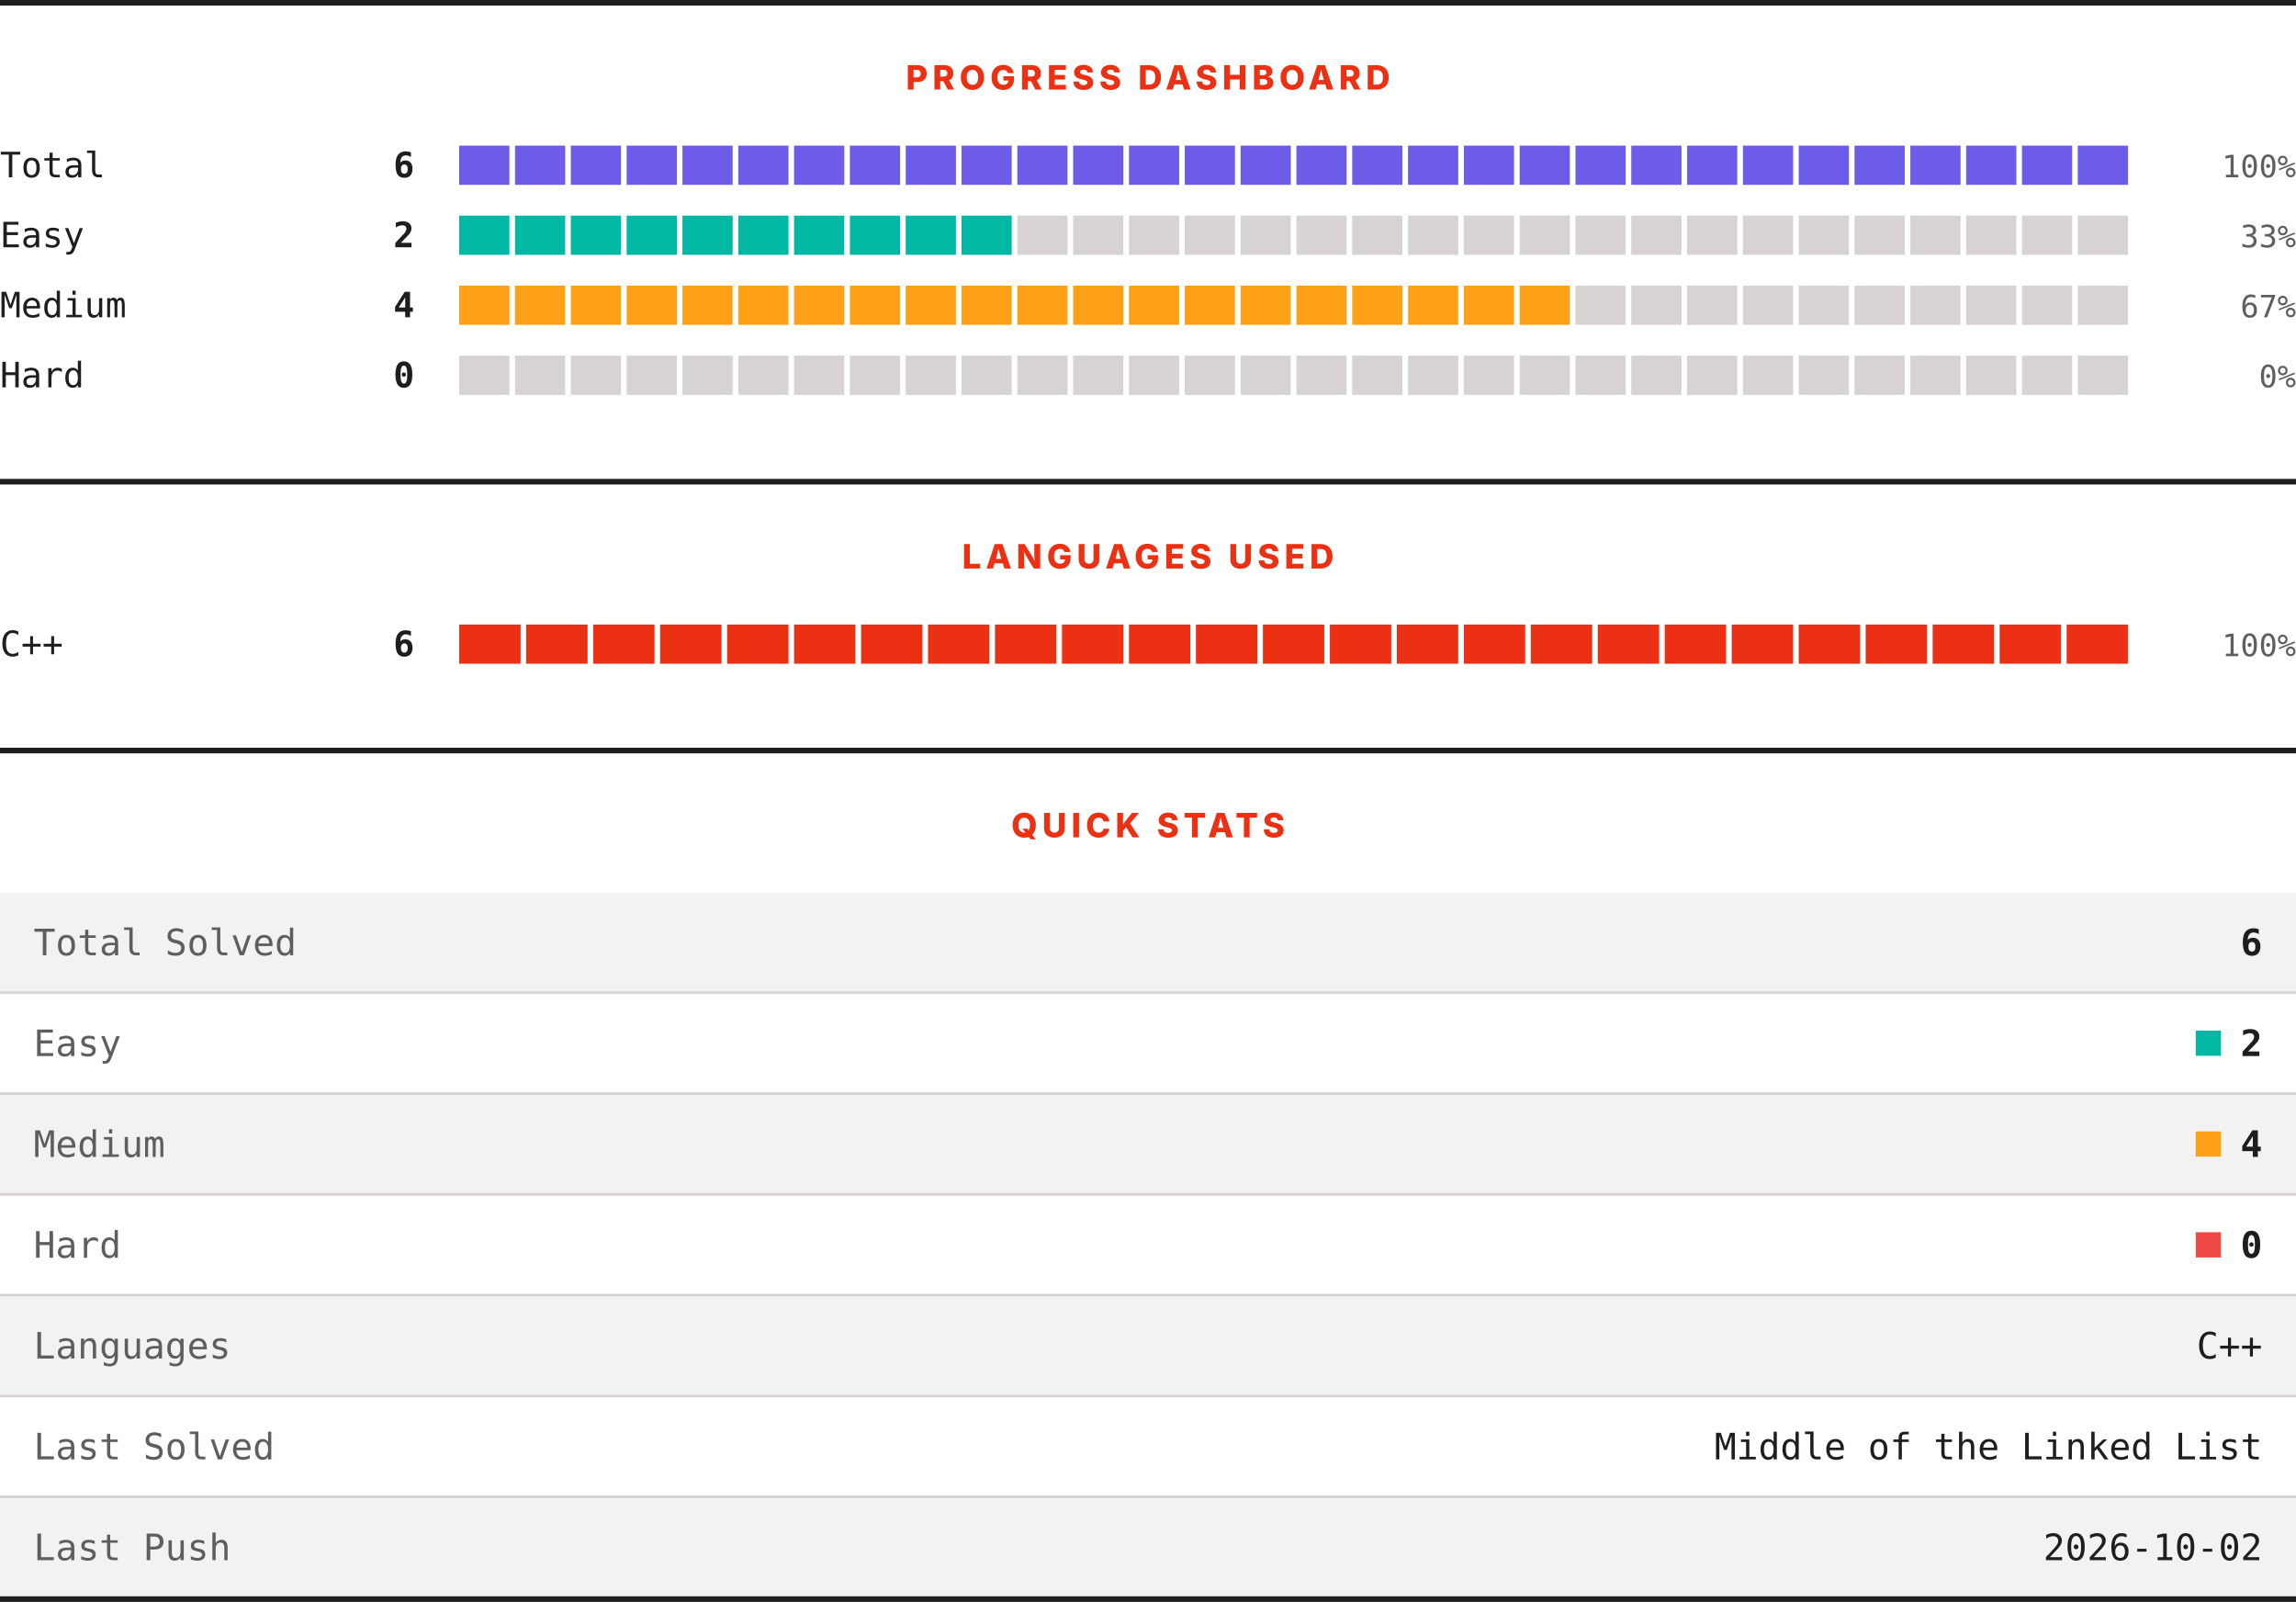
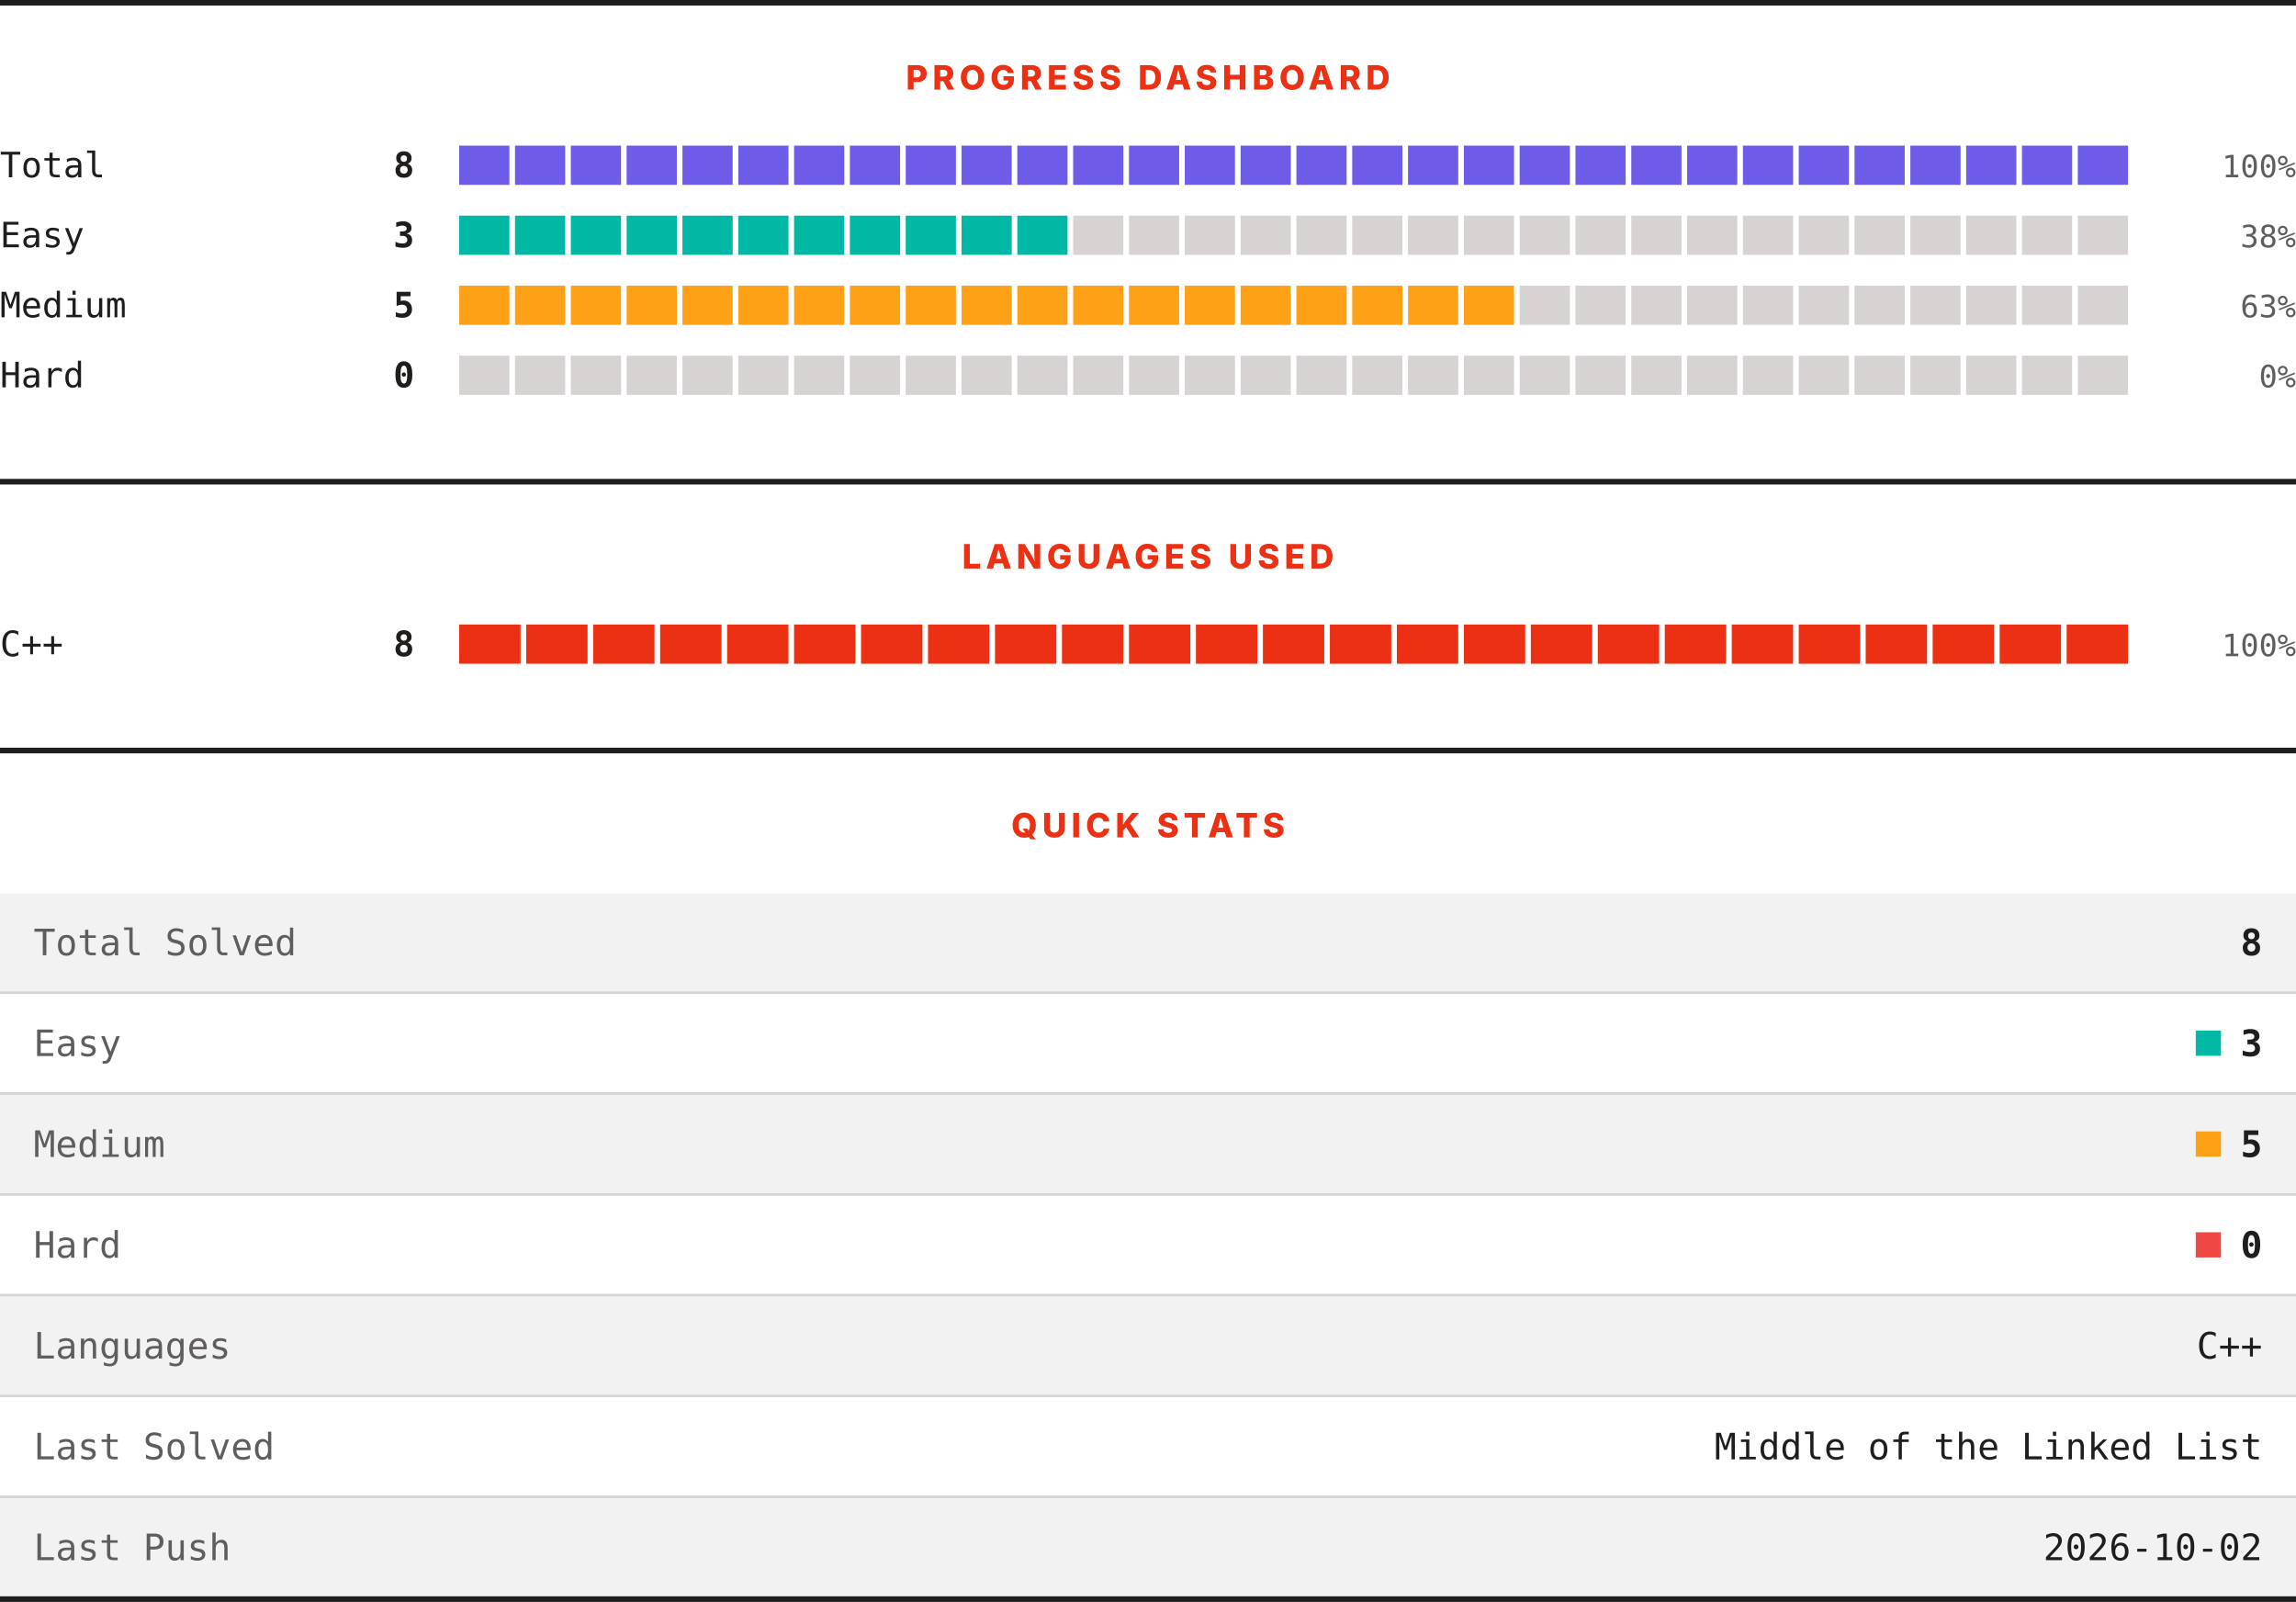
<svg xmlns="http://www.w3.org/2000/svg" width="820" height="572" viewBox="0 0 820 572" role="img" aria-label="LeetCode progress, languages and quick stats">
  <rect width="820" height="572" fill="#ffffff" />
  <rect x="0" y="0" width="820" height="2" fill="#201e1d" />
  <text x="410" y="32" text-anchor="middle" font-family="Archivo, system-ui, -apple-system, Segoe UI, sans-serif" font-size="12" font-weight="800" letter-spacing="1.68" fill="#ec3013">PROGRESS DASHBOARD</text>
  <text x="0" y="63.3" font-family="ui-monospace, SFMono-Regular, Menlo, Consolas, monospace" font-size="12.5" fill="#201e1d">Total</text>
-   <text x="148" y="63.3" text-anchor="end" font-family="ui-monospace, SFMono-Regular, Menlo, Consolas, monospace" font-size="12.5" font-weight="700" fill="#201e1d">6</text>
+   <text x="148" y="63.3" text-anchor="end" font-family="ui-monospace, SFMono-Regular, Menlo, Consolas, monospace" font-size="12.5" font-weight="700" fill="#201e1d">8</text>
  <rect x="164.00" y="52" width="17.93" height="14" fill="#6c5ce7" />
  <rect x="183.93" y="52" width="17.93" height="14" fill="#6c5ce7" />
  <rect x="203.87" y="52" width="17.93" height="14" fill="#6c5ce7" />
  <rect x="223.80" y="52" width="17.93" height="14" fill="#6c5ce7" />
  <rect x="243.73" y="52" width="17.93" height="14" fill="#6c5ce7" />
  <rect x="263.67" y="52" width="17.93" height="14" fill="#6c5ce7" />
  <rect x="283.60" y="52" width="17.93" height="14" fill="#6c5ce7" />
  <rect x="303.53" y="52" width="17.93" height="14" fill="#6c5ce7" />
  <rect x="323.47" y="52" width="17.93" height="14" fill="#6c5ce7" />
  <rect x="343.40" y="52" width="17.93" height="14" fill="#6c5ce7" />
  <rect x="363.33" y="52" width="17.93" height="14" fill="#6c5ce7" />
  <rect x="383.27" y="52" width="17.93" height="14" fill="#6c5ce7" />
  <rect x="403.20" y="52" width="17.93" height="14" fill="#6c5ce7" />
  <rect x="423.13" y="52" width="17.93" height="14" fill="#6c5ce7" />
  <rect x="443.07" y="52" width="17.93" height="14" fill="#6c5ce7" />
  <rect x="463.00" y="52" width="17.93" height="14" fill="#6c5ce7" />
  <rect x="482.93" y="52" width="17.93" height="14" fill="#6c5ce7" />
  <rect x="502.87" y="52" width="17.93" height="14" fill="#6c5ce7" />
  <rect x="522.80" y="52" width="17.93" height="14" fill="#6c5ce7" />
  <rect x="542.73" y="52" width="17.93" height="14" fill="#6c5ce7" />
  <rect x="562.67" y="52" width="17.93" height="14" fill="#6c5ce7" />
  <rect x="582.60" y="52" width="17.93" height="14" fill="#6c5ce7" />
  <rect x="602.53" y="52" width="17.93" height="14" fill="#6c5ce7" />
  <rect x="622.47" y="52" width="17.93" height="14" fill="#6c5ce7" />
  <rect x="642.40" y="52" width="17.93" height="14" fill="#6c5ce7" />
  <rect x="662.33" y="52" width="17.93" height="14" fill="#6c5ce7" />
  <rect x="682.27" y="52" width="17.93" height="14" fill="#6c5ce7" />
  <rect x="702.20" y="52" width="17.93" height="14" fill="#6c5ce7" />
  <rect x="722.13" y="52" width="17.93" height="14" fill="#6c5ce7" />
  <rect x="742.07" y="52" width="17.93" height="14" fill="#6c5ce7" />
  <text x="820" y="63.3" text-anchor="end" font-family="ui-monospace, SFMono-Regular, Menlo, Consolas, monospace" font-size="11" fill="#605d5d">100%</text>
  <text x="0" y="88.3" font-family="ui-monospace, SFMono-Regular, Menlo, Consolas, monospace" font-size="12.5" fill="#201e1d">Easy</text>
-   <text x="148" y="88.3" text-anchor="end" font-family="ui-monospace, SFMono-Regular, Menlo, Consolas, monospace" font-size="12.5" font-weight="700" fill="#201e1d">2</text>
+   <text x="148" y="88.3" text-anchor="end" font-family="ui-monospace, SFMono-Regular, Menlo, Consolas, monospace" font-size="12.5" font-weight="700" fill="#201e1d">3</text>
  <rect x="164.00" y="77" width="17.93" height="14" fill="#00b8a3" />
  <rect x="183.93" y="77" width="17.93" height="14" fill="#00b8a3" />
  <rect x="203.87" y="77" width="17.93" height="14" fill="#00b8a3" />
  <rect x="223.80" y="77" width="17.93" height="14" fill="#00b8a3" />
  <rect x="243.73" y="77" width="17.93" height="14" fill="#00b8a3" />
  <rect x="263.67" y="77" width="17.93" height="14" fill="#00b8a3" />
  <rect x="283.60" y="77" width="17.93" height="14" fill="#00b8a3" />
  <rect x="303.53" y="77" width="17.93" height="14" fill="#00b8a3" />
  <rect x="323.47" y="77" width="17.93" height="14" fill="#00b8a3" />
  <rect x="343.40" y="77" width="17.93" height="14" fill="#00b8a3" />
-   <rect x="363.33" y="77" width="17.93" height="14" fill="#d7d3d3" />
+   <rect x="363.33" y="77" width="17.93" height="14" fill="#00b8a3" />
  <rect x="383.27" y="77" width="17.93" height="14" fill="#d7d3d3" />
  <rect x="403.20" y="77" width="17.93" height="14" fill="#d7d3d3" />
  <rect x="423.13" y="77" width="17.93" height="14" fill="#d7d3d3" />
  <rect x="443.07" y="77" width="17.93" height="14" fill="#d7d3d3" />
  <rect x="463.00" y="77" width="17.93" height="14" fill="#d7d3d3" />
  <rect x="482.93" y="77" width="17.93" height="14" fill="#d7d3d3" />
  <rect x="502.87" y="77" width="17.93" height="14" fill="#d7d3d3" />
  <rect x="522.80" y="77" width="17.93" height="14" fill="#d7d3d3" />
  <rect x="542.73" y="77" width="17.93" height="14" fill="#d7d3d3" />
  <rect x="562.67" y="77" width="17.93" height="14" fill="#d7d3d3" />
  <rect x="582.60" y="77" width="17.93" height="14" fill="#d7d3d3" />
  <rect x="602.53" y="77" width="17.93" height="14" fill="#d7d3d3" />
  <rect x="622.47" y="77" width="17.93" height="14" fill="#d7d3d3" />
  <rect x="642.40" y="77" width="17.93" height="14" fill="#d7d3d3" />
  <rect x="662.33" y="77" width="17.93" height="14" fill="#d7d3d3" />
  <rect x="682.27" y="77" width="17.93" height="14" fill="#d7d3d3" />
  <rect x="702.20" y="77" width="17.93" height="14" fill="#d7d3d3" />
  <rect x="722.13" y="77" width="17.93" height="14" fill="#d7d3d3" />
  <rect x="742.07" y="77" width="17.93" height="14" fill="#d7d3d3" />
-   <text x="820" y="88.3" text-anchor="end" font-family="ui-monospace, SFMono-Regular, Menlo, Consolas, monospace" font-size="11" fill="#605d5d">33%</text>
+   <text x="820" y="88.3" text-anchor="end" font-family="ui-monospace, SFMono-Regular, Menlo, Consolas, monospace" font-size="11" fill="#605d5d">38%</text>
  <text x="0" y="113.3" font-family="ui-monospace, SFMono-Regular, Menlo, Consolas, monospace" font-size="12.5" fill="#201e1d">Medium</text>
-   <text x="148" y="113.3" text-anchor="end" font-family="ui-monospace, SFMono-Regular, Menlo, Consolas, monospace" font-size="12.5" font-weight="700" fill="#201e1d">4</text>
+   <text x="148" y="113.3" text-anchor="end" font-family="ui-monospace, SFMono-Regular, Menlo, Consolas, monospace" font-size="12.5" font-weight="700" fill="#201e1d">5</text>
  <rect x="164.00" y="102" width="17.93" height="14" fill="#ffa116" />
  <rect x="183.93" y="102" width="17.93" height="14" fill="#ffa116" />
  <rect x="203.87" y="102" width="17.93" height="14" fill="#ffa116" />
  <rect x="223.80" y="102" width="17.93" height="14" fill="#ffa116" />
  <rect x="243.73" y="102" width="17.93" height="14" fill="#ffa116" />
  <rect x="263.67" y="102" width="17.93" height="14" fill="#ffa116" />
  <rect x="283.60" y="102" width="17.93" height="14" fill="#ffa116" />
  <rect x="303.53" y="102" width="17.93" height="14" fill="#ffa116" />
  <rect x="323.47" y="102" width="17.93" height="14" fill="#ffa116" />
  <rect x="343.40" y="102" width="17.93" height="14" fill="#ffa116" />
  <rect x="363.33" y="102" width="17.93" height="14" fill="#ffa116" />
  <rect x="383.27" y="102" width="17.93" height="14" fill="#ffa116" />
  <rect x="403.20" y="102" width="17.93" height="14" fill="#ffa116" />
  <rect x="423.13" y="102" width="17.93" height="14" fill="#ffa116" />
  <rect x="443.07" y="102" width="17.93" height="14" fill="#ffa116" />
  <rect x="463.00" y="102" width="17.93" height="14" fill="#ffa116" />
  <rect x="482.93" y="102" width="17.93" height="14" fill="#ffa116" />
  <rect x="502.87" y="102" width="17.93" height="14" fill="#ffa116" />
  <rect x="522.80" y="102" width="17.93" height="14" fill="#ffa116" />
-   <rect x="542.73" y="102" width="17.93" height="14" fill="#ffa116" />
+   <rect x="542.73" y="102" width="17.93" height="14" fill="#d7d3d3" />
  <rect x="562.67" y="102" width="17.93" height="14" fill="#d7d3d3" />
  <rect x="582.60" y="102" width="17.93" height="14" fill="#d7d3d3" />
  <rect x="602.53" y="102" width="17.93" height="14" fill="#d7d3d3" />
  <rect x="622.47" y="102" width="17.93" height="14" fill="#d7d3d3" />
  <rect x="642.40" y="102" width="17.93" height="14" fill="#d7d3d3" />
  <rect x="662.33" y="102" width="17.93" height="14" fill="#d7d3d3" />
  <rect x="682.27" y="102" width="17.93" height="14" fill="#d7d3d3" />
  <rect x="702.20" y="102" width="17.93" height="14" fill="#d7d3d3" />
  <rect x="722.13" y="102" width="17.93" height="14" fill="#d7d3d3" />
  <rect x="742.07" y="102" width="17.93" height="14" fill="#d7d3d3" />
-   <text x="820" y="113.3" text-anchor="end" font-family="ui-monospace, SFMono-Regular, Menlo, Consolas, monospace" font-size="11" fill="#605d5d">67%</text>
+   <text x="820" y="113.3" text-anchor="end" font-family="ui-monospace, SFMono-Regular, Menlo, Consolas, monospace" font-size="11" fill="#605d5d">63%</text>
  <text x="0" y="138.3" font-family="ui-monospace, SFMono-Regular, Menlo, Consolas, monospace" font-size="12.5" fill="#201e1d">Hard</text>
  <text x="148" y="138.3" text-anchor="end" font-family="ui-monospace, SFMono-Regular, Menlo, Consolas, monospace" font-size="12.5" font-weight="700" fill="#201e1d">0</text>
  <rect x="164.00" y="127" width="17.93" height="14" fill="#d7d3d3" />
  <rect x="183.93" y="127" width="17.93" height="14" fill="#d7d3d3" />
  <rect x="203.87" y="127" width="17.93" height="14" fill="#d7d3d3" />
  <rect x="223.80" y="127" width="17.93" height="14" fill="#d7d3d3" />
  <rect x="243.73" y="127" width="17.93" height="14" fill="#d7d3d3" />
  <rect x="263.67" y="127" width="17.93" height="14" fill="#d7d3d3" />
  <rect x="283.60" y="127" width="17.93" height="14" fill="#d7d3d3" />
  <rect x="303.53" y="127" width="17.93" height="14" fill="#d7d3d3" />
  <rect x="323.47" y="127" width="17.93" height="14" fill="#d7d3d3" />
  <rect x="343.40" y="127" width="17.93" height="14" fill="#d7d3d3" />
  <rect x="363.33" y="127" width="17.93" height="14" fill="#d7d3d3" />
  <rect x="383.27" y="127" width="17.93" height="14" fill="#d7d3d3" />
  <rect x="403.20" y="127" width="17.93" height="14" fill="#d7d3d3" />
  <rect x="423.13" y="127" width="17.93" height="14" fill="#d7d3d3" />
  <rect x="443.07" y="127" width="17.93" height="14" fill="#d7d3d3" />
  <rect x="463.00" y="127" width="17.93" height="14" fill="#d7d3d3" />
  <rect x="482.93" y="127" width="17.93" height="14" fill="#d7d3d3" />
  <rect x="502.87" y="127" width="17.93" height="14" fill="#d7d3d3" />
  <rect x="522.80" y="127" width="17.93" height="14" fill="#d7d3d3" />
  <rect x="542.73" y="127" width="17.93" height="14" fill="#d7d3d3" />
  <rect x="562.67" y="127" width="17.93" height="14" fill="#d7d3d3" />
  <rect x="582.60" y="127" width="17.93" height="14" fill="#d7d3d3" />
  <rect x="602.53" y="127" width="17.93" height="14" fill="#d7d3d3" />
  <rect x="622.47" y="127" width="17.93" height="14" fill="#d7d3d3" />
  <rect x="642.40" y="127" width="17.93" height="14" fill="#d7d3d3" />
  <rect x="662.33" y="127" width="17.93" height="14" fill="#d7d3d3" />
  <rect x="682.27" y="127" width="17.93" height="14" fill="#d7d3d3" />
  <rect x="702.20" y="127" width="17.93" height="14" fill="#d7d3d3" />
  <rect x="722.13" y="127" width="17.93" height="14" fill="#d7d3d3" />
  <rect x="742.07" y="127" width="17.93" height="14" fill="#d7d3d3" />
  <text x="820" y="138.3" text-anchor="end" font-family="ui-monospace, SFMono-Regular, Menlo, Consolas, monospace" font-size="11" fill="#605d5d">0%</text>
  <rect x="0" y="171" width="820" height="2" fill="#201e1d" />
  <text x="410" y="203" text-anchor="middle" font-family="Archivo, system-ui, -apple-system, Segoe UI, sans-serif" font-size="12" font-weight="800" letter-spacing="1.68" fill="#ec3013">LANGUAGES USED</text>
  <text x="0" y="234.3" font-family="ui-monospace, SFMono-Regular, Menlo, Consolas, monospace" font-size="12.5" fill="#201e1d">C++</text>
-   <text x="148" y="234.3" text-anchor="end" font-family="ui-monospace, SFMono-Regular, Menlo, Consolas, monospace" font-size="12.5" font-weight="700" fill="#201e1d">6</text>
+   <text x="148" y="234.3" text-anchor="end" font-family="ui-monospace, SFMono-Regular, Menlo, Consolas, monospace" font-size="12.5" font-weight="700" fill="#201e1d">8</text>
  <rect x="164.00" y="223" width="21.92" height="14" fill="#ec3013" />
  <rect x="187.92" y="223" width="21.92" height="14" fill="#ec3013" />
  <rect x="211.84" y="223" width="21.92" height="14" fill="#ec3013" />
  <rect x="235.76" y="223" width="21.92" height="14" fill="#ec3013" />
  <rect x="259.68" y="223" width="21.92" height="14" fill="#ec3013" />
  <rect x="283.60" y="223" width="21.92" height="14" fill="#ec3013" />
  <rect x="307.52" y="223" width="21.92" height="14" fill="#ec3013" />
  <rect x="331.44" y="223" width="21.92" height="14" fill="#ec3013" />
  <rect x="355.36" y="223" width="21.92" height="14" fill="#ec3013" />
  <rect x="379.28" y="223" width="21.92" height="14" fill="#ec3013" />
  <rect x="403.20" y="223" width="21.92" height="14" fill="#ec3013" />
  <rect x="427.12" y="223" width="21.92" height="14" fill="#ec3013" />
  <rect x="451.04" y="223" width="21.92" height="14" fill="#ec3013" />
  <rect x="474.96" y="223" width="21.92" height="14" fill="#ec3013" />
  <rect x="498.88" y="223" width="21.92" height="14" fill="#ec3013" />
  <rect x="522.80" y="223" width="21.92" height="14" fill="#ec3013" />
  <rect x="546.72" y="223" width="21.92" height="14" fill="#ec3013" />
  <rect x="570.64" y="223" width="21.92" height="14" fill="#ec3013" />
  <rect x="594.56" y="223" width="21.92" height="14" fill="#ec3013" />
  <rect x="618.48" y="223" width="21.92" height="14" fill="#ec3013" />
  <rect x="642.40" y="223" width="21.92" height="14" fill="#ec3013" />
  <rect x="666.32" y="223" width="21.92" height="14" fill="#ec3013" />
  <rect x="690.24" y="223" width="21.92" height="14" fill="#ec3013" />
  <rect x="714.16" y="223" width="21.92" height="14" fill="#ec3013" />
  <rect x="738.08" y="223" width="21.92" height="14" fill="#ec3013" />
  <text x="820" y="234.3" text-anchor="end" font-family="ui-monospace, SFMono-Regular, Menlo, Consolas, monospace" font-size="11" fill="#605d5d">100%</text>
  <rect x="0" y="267" width="820" height="2" fill="#201e1d" />
  <text x="410" y="299" text-anchor="middle" font-family="Archivo, system-ui, -apple-system, Segoe UI, sans-serif" font-size="12" font-weight="800" letter-spacing="1.68" fill="#ec3013">QUICK STATS</text>
  <rect x="0" y="319" width="820" height="35" fill="#f3f2f2" />
  <text x="12" y="341.1" font-family="ui-monospace, SFMono-Regular, Menlo, Consolas, monospace" font-size="13" fill="#605d5d">Total Solved</text>
-   <text x="808" y="341.1" text-anchor="end" font-family="ui-monospace, SFMono-Regular, Menlo, Consolas, monospace" font-size="13" font-weight="700" fill="#201e1d">6</text>
+   <text x="808" y="341.1" text-anchor="end" font-family="ui-monospace, SFMono-Regular, Menlo, Consolas, monospace" font-size="13" font-weight="700" fill="#201e1d">8</text>
  <rect x="0" y="354" width="820" height="1" fill="#d7d3d3" />
  <rect x="0" y="355" width="820" height="35" fill="#ffffff" />
  <text x="12" y="377.1" font-family="ui-monospace, SFMono-Regular, Menlo, Consolas, monospace" font-size="13" fill="#605d5d">Easy</text>
  <rect x="784.2" y="368" width="9" height="9" fill="#00b8a3" />
-   <text x="808" y="377.1" text-anchor="end" font-family="ui-monospace, SFMono-Regular, Menlo, Consolas, monospace" font-size="13" font-weight="700" fill="#201e1d">2</text>
+   <text x="808" y="377.1" text-anchor="end" font-family="ui-monospace, SFMono-Regular, Menlo, Consolas, monospace" font-size="13" font-weight="700" fill="#201e1d">3</text>
  <rect x="0" y="390" width="820" height="1" fill="#d7d3d3" />
  <rect x="0" y="391" width="820" height="35" fill="#f3f2f2" />
  <text x="12" y="413.1" font-family="ui-monospace, SFMono-Regular, Menlo, Consolas, monospace" font-size="13" fill="#605d5d">Medium</text>
  <rect x="784.2" y="404" width="9" height="9" fill="#ffa116" />
-   <text x="808" y="413.1" text-anchor="end" font-family="ui-monospace, SFMono-Regular, Menlo, Consolas, monospace" font-size="13" font-weight="700" fill="#201e1d">4</text>
+   <text x="808" y="413.1" text-anchor="end" font-family="ui-monospace, SFMono-Regular, Menlo, Consolas, monospace" font-size="13" font-weight="700" fill="#201e1d">5</text>
  <rect x="0" y="426" width="820" height="1" fill="#d7d3d3" />
  <rect x="0" y="427" width="820" height="35" fill="#ffffff" />
  <text x="12" y="449.1" font-family="ui-monospace, SFMono-Regular, Menlo, Consolas, monospace" font-size="13" fill="#605d5d">Hard</text>
  <rect x="784.2" y="440" width="9" height="9" fill="#ef4743" />
  <text x="808" y="449.1" text-anchor="end" font-family="ui-monospace, SFMono-Regular, Menlo, Consolas, monospace" font-size="13" font-weight="700" fill="#201e1d">0</text>
  <rect x="0" y="462" width="820" height="1" fill="#d7d3d3" />
  <rect x="0" y="463" width="820" height="35" fill="#f3f2f2" />
  <text x="12" y="485.1" font-family="ui-monospace, SFMono-Regular, Menlo, Consolas, monospace" font-size="13" fill="#605d5d">Languages</text>
  <text x="808" y="485.1" text-anchor="end" font-family="ui-monospace, SFMono-Regular, Menlo, Consolas, monospace" font-size="13" fill="#201e1d">C++</text>
  <rect x="0" y="498" width="820" height="1" fill="#d7d3d3" />
  <rect x="0" y="499" width="820" height="35" fill="#ffffff" />
  <text x="12" y="521.1" font-family="ui-monospace, SFMono-Regular, Menlo, Consolas, monospace" font-size="13" fill="#605d5d">Last Solved</text>
  <text x="808" y="521.1" text-anchor="end" font-family="ui-monospace, SFMono-Regular, Menlo, Consolas, monospace" font-size="13" fill="#201e1d">Middle of the Linked List</text>
  <rect x="0" y="534" width="820" height="1" fill="#d7d3d3" />
  <rect x="0" y="535" width="820" height="35" fill="#f3f2f2" />
  <text x="12" y="557.1" font-family="ui-monospace, SFMono-Regular, Menlo, Consolas, monospace" font-size="13" fill="#605d5d">Last Push</text>
  <text x="808" y="557.1" text-anchor="end" font-family="ui-monospace, SFMono-Regular, Menlo, Consolas, monospace" font-size="13" fill="#201e1d">2026-10-02</text>
  <rect x="0" y="570" width="820" height="2" fill="#201e1d" />
</svg>
